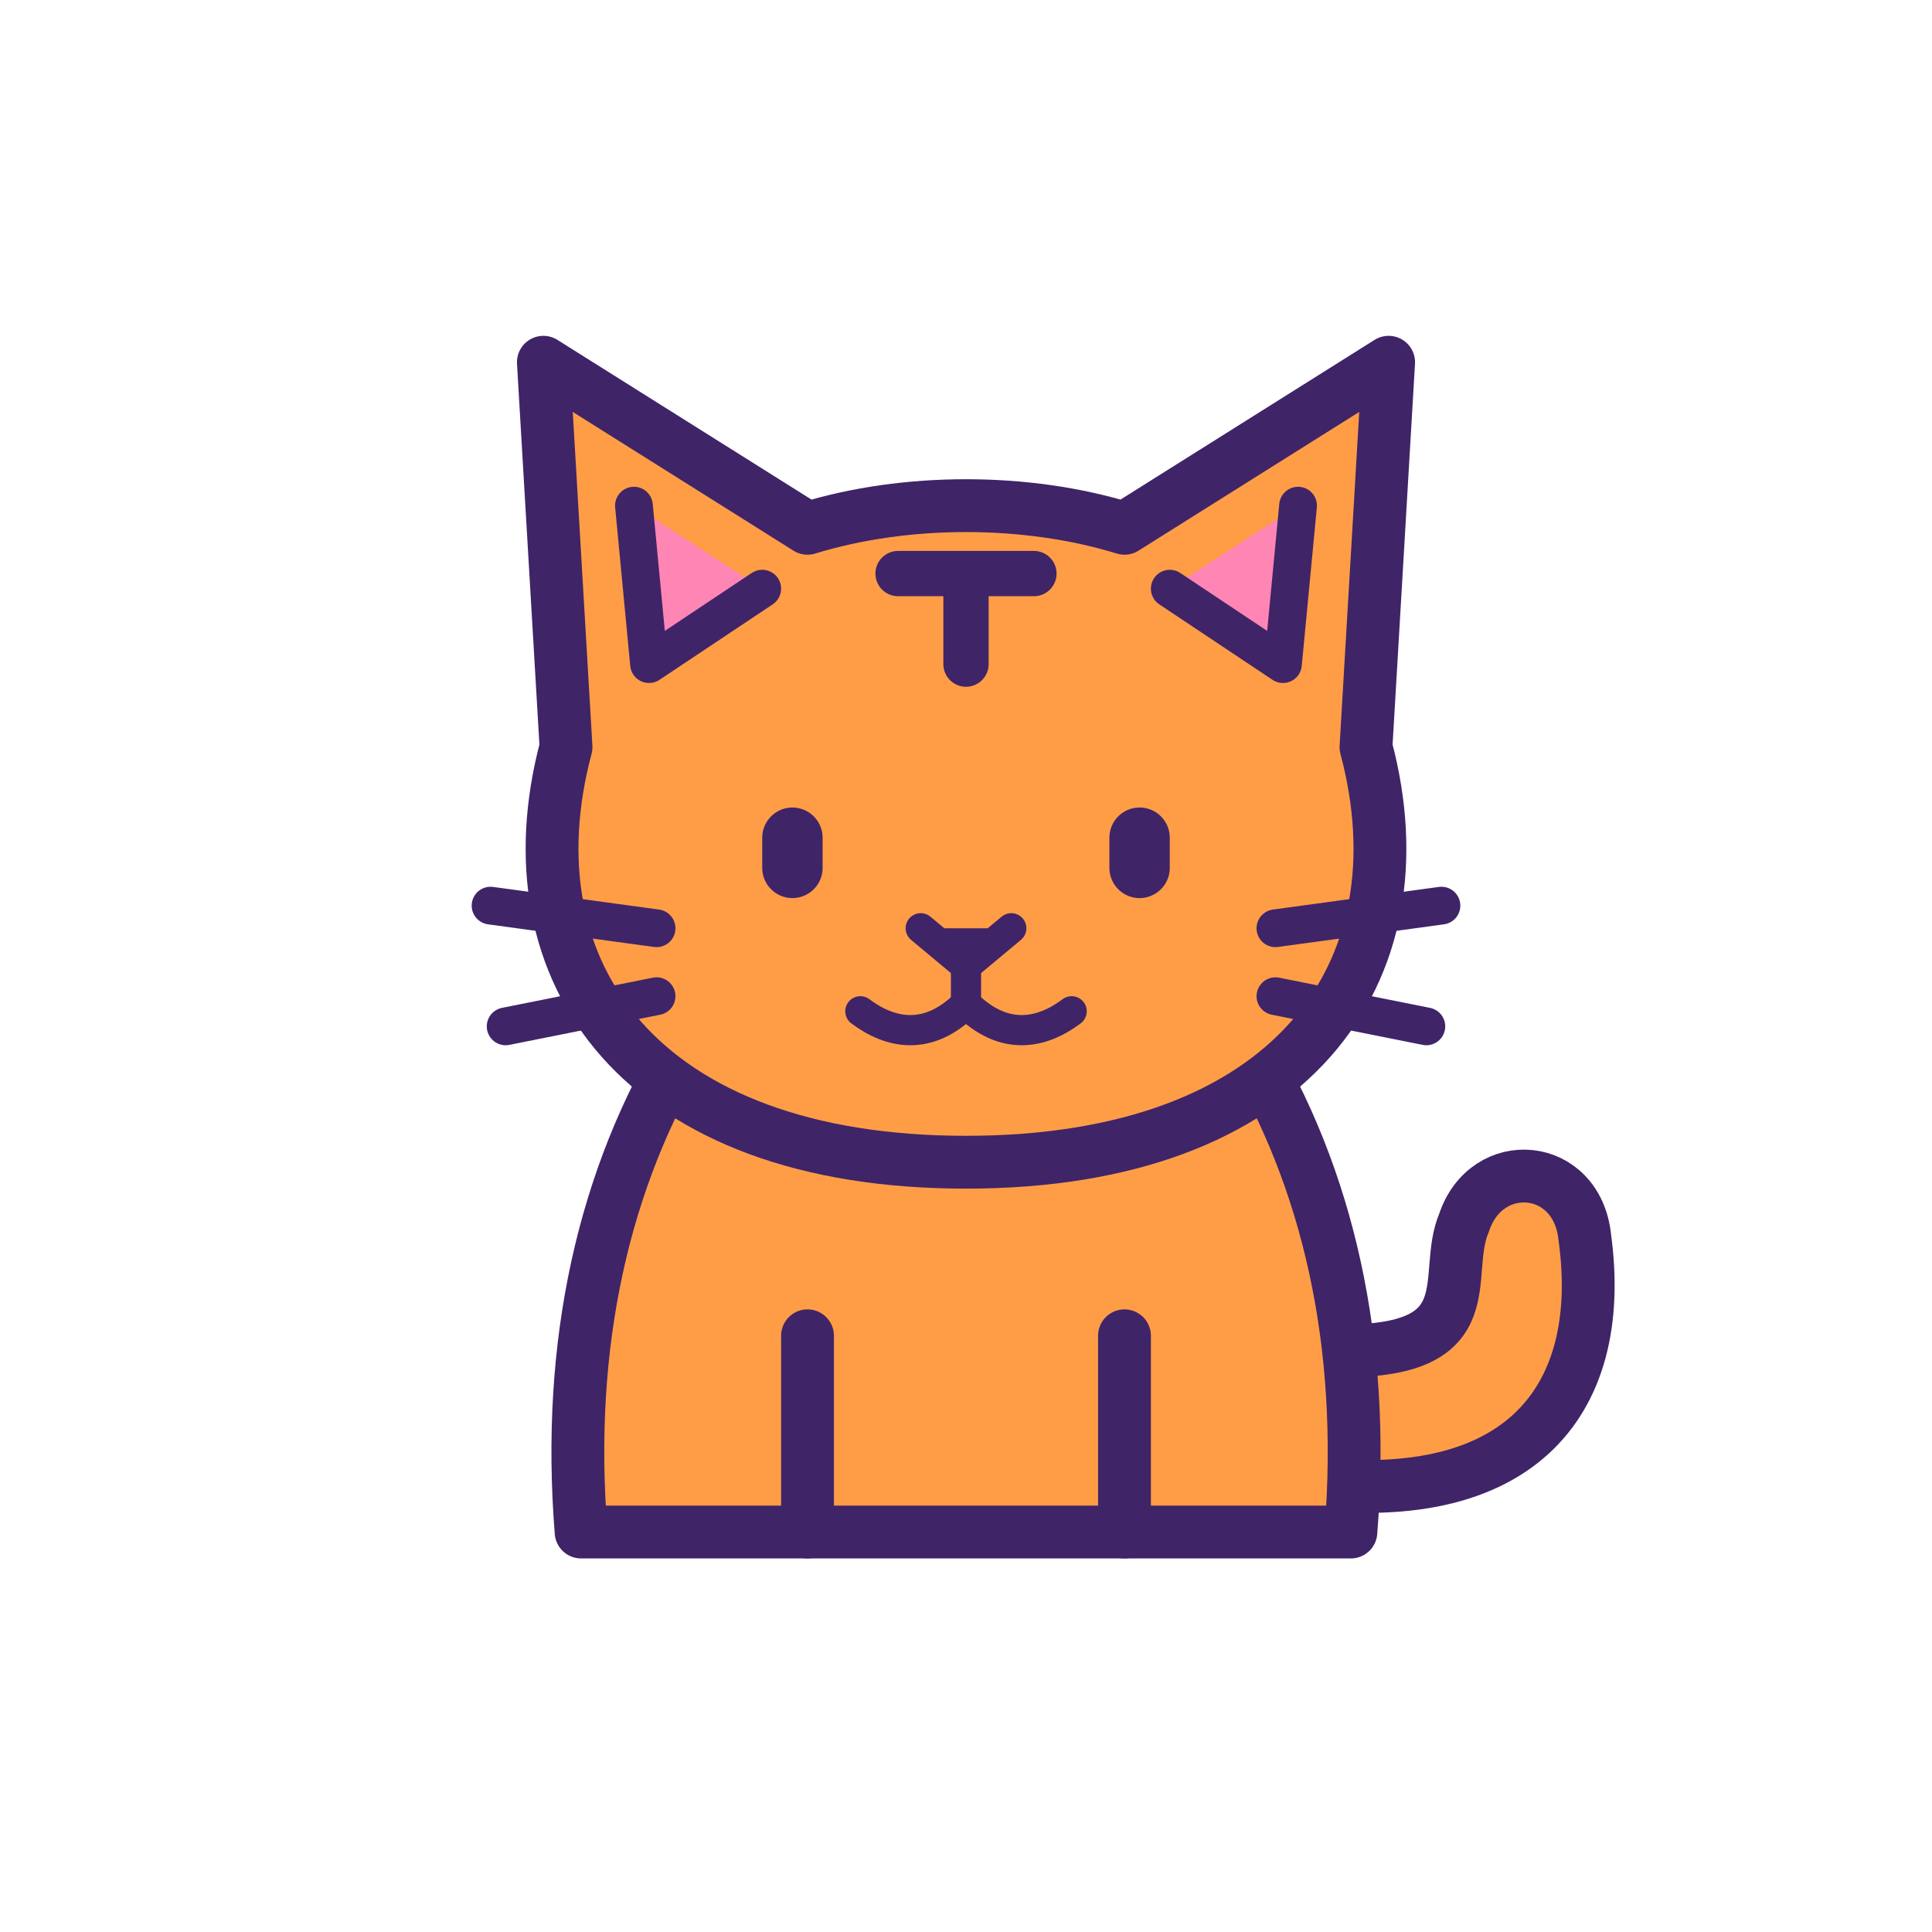
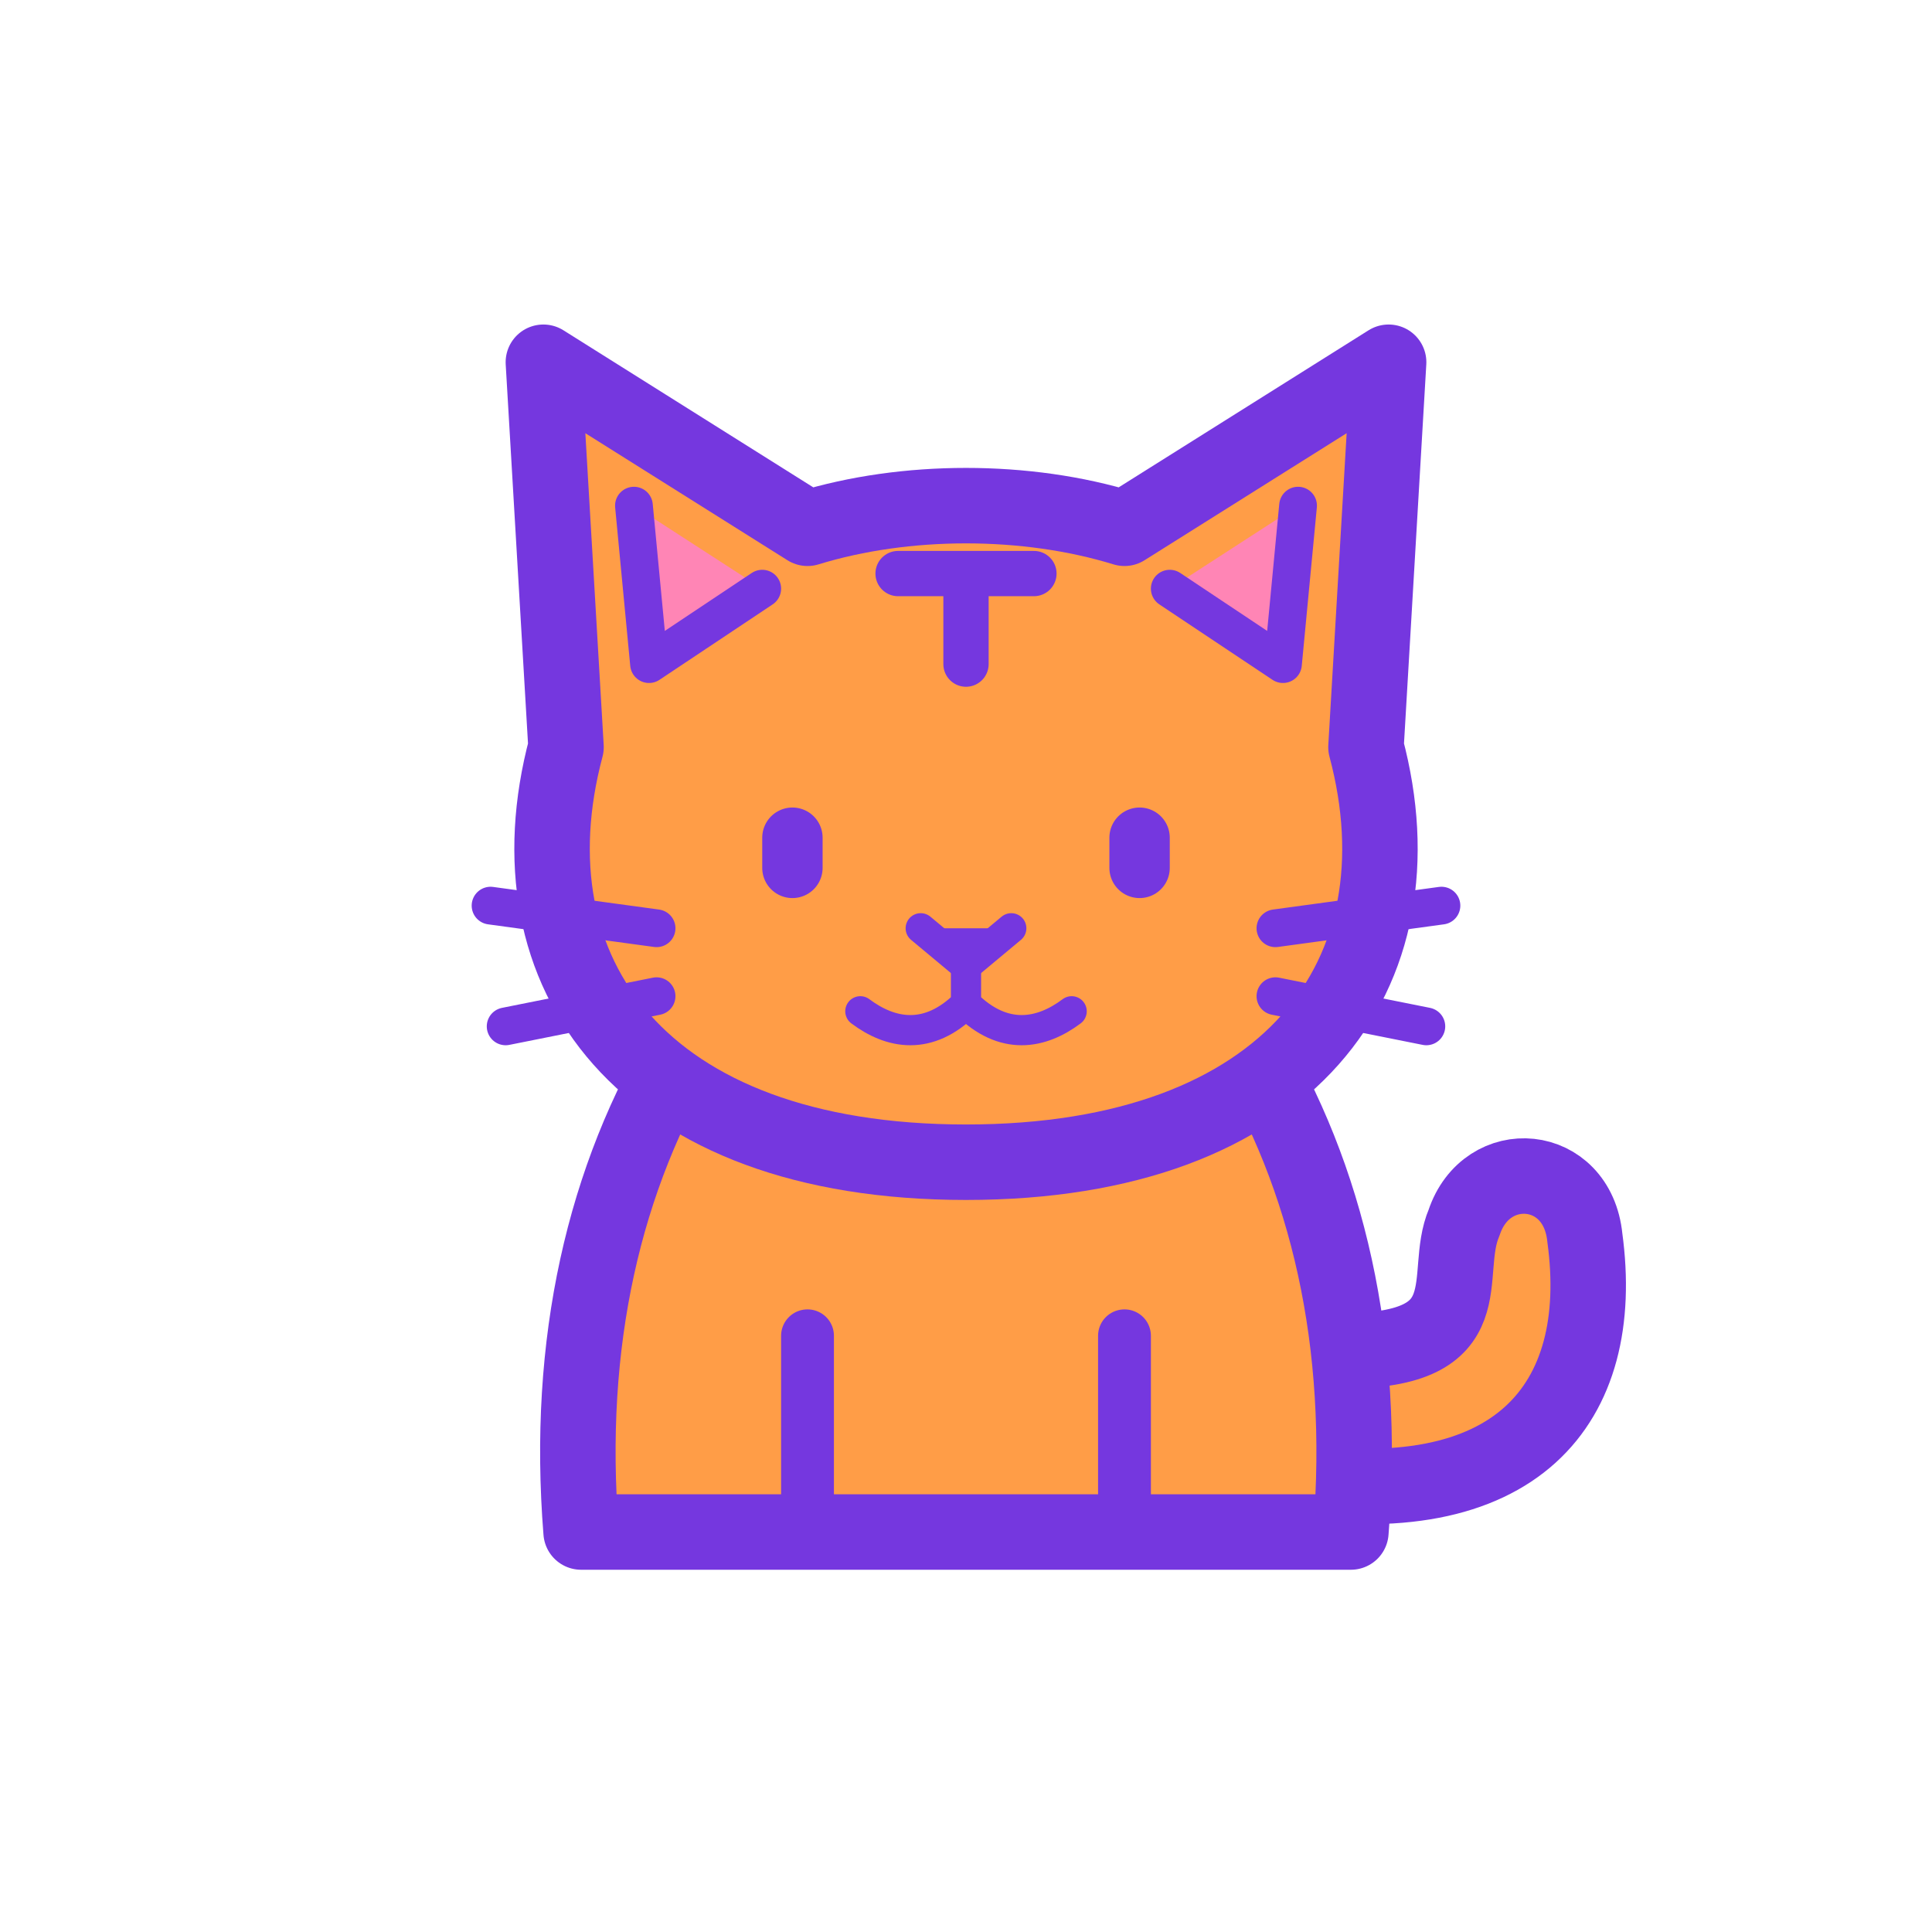
<svg xmlns="http://www.w3.org/2000/svg" viewBox="0 0 256 256" fill="none">
-   <g stroke="#3f2468" stroke-width="7" stroke-linecap="round" stroke-linejoin="round">
+   <g stroke="#7537df" stroke-width="10" stroke-linecap="round" stroke-linejoin="round">
    <path d="M170 196c31 5 43-10 40-32-1-10-13-11-16-2-3 7 3 17-16 17" fill="#ff9d47" />
    <path d="M91 138c-11 18-16 40-14 65h102c2-25-3-47-14-65" fill="#ff9d47" />
-     <path d="M107 177v26m42-26v26" />
+     <path d="M107 177v26m42-26v26" stroke-width="7" />
    <path d="M75 99 72 48l35 22c13-4 29-4 42 0l35-22-3 51c8 30-10 55-53 55S67 129 75 99Z" fill="#ff9d47" />
    <path d="m84 67 2 21 15-10m71-11-2 21-15-10" fill="#ff85b5" stroke-width="5" />
    <path d="M119 76h18m-9 0v12" stroke-width="6" />
    <path d="M105 111v4m46-4v4" stroke-width="8" />
-     <path d="m122 123 6 5 6-5" fill="#3f2468" stroke-width="4" />
+     <path d="m122 123 6 5 6-5" fill="#7537df" stroke-width="4" />
    <path d="M128 128v5m0 0c-5 5-10 4-14 1m14-1c5 5 10 4 14 1" stroke-width="4" />
    <path d="m87 123-22-3m22 12-20 4m102-13 22-3m-22 12 20 4" stroke-width="5" />
  </g>
</svg>
